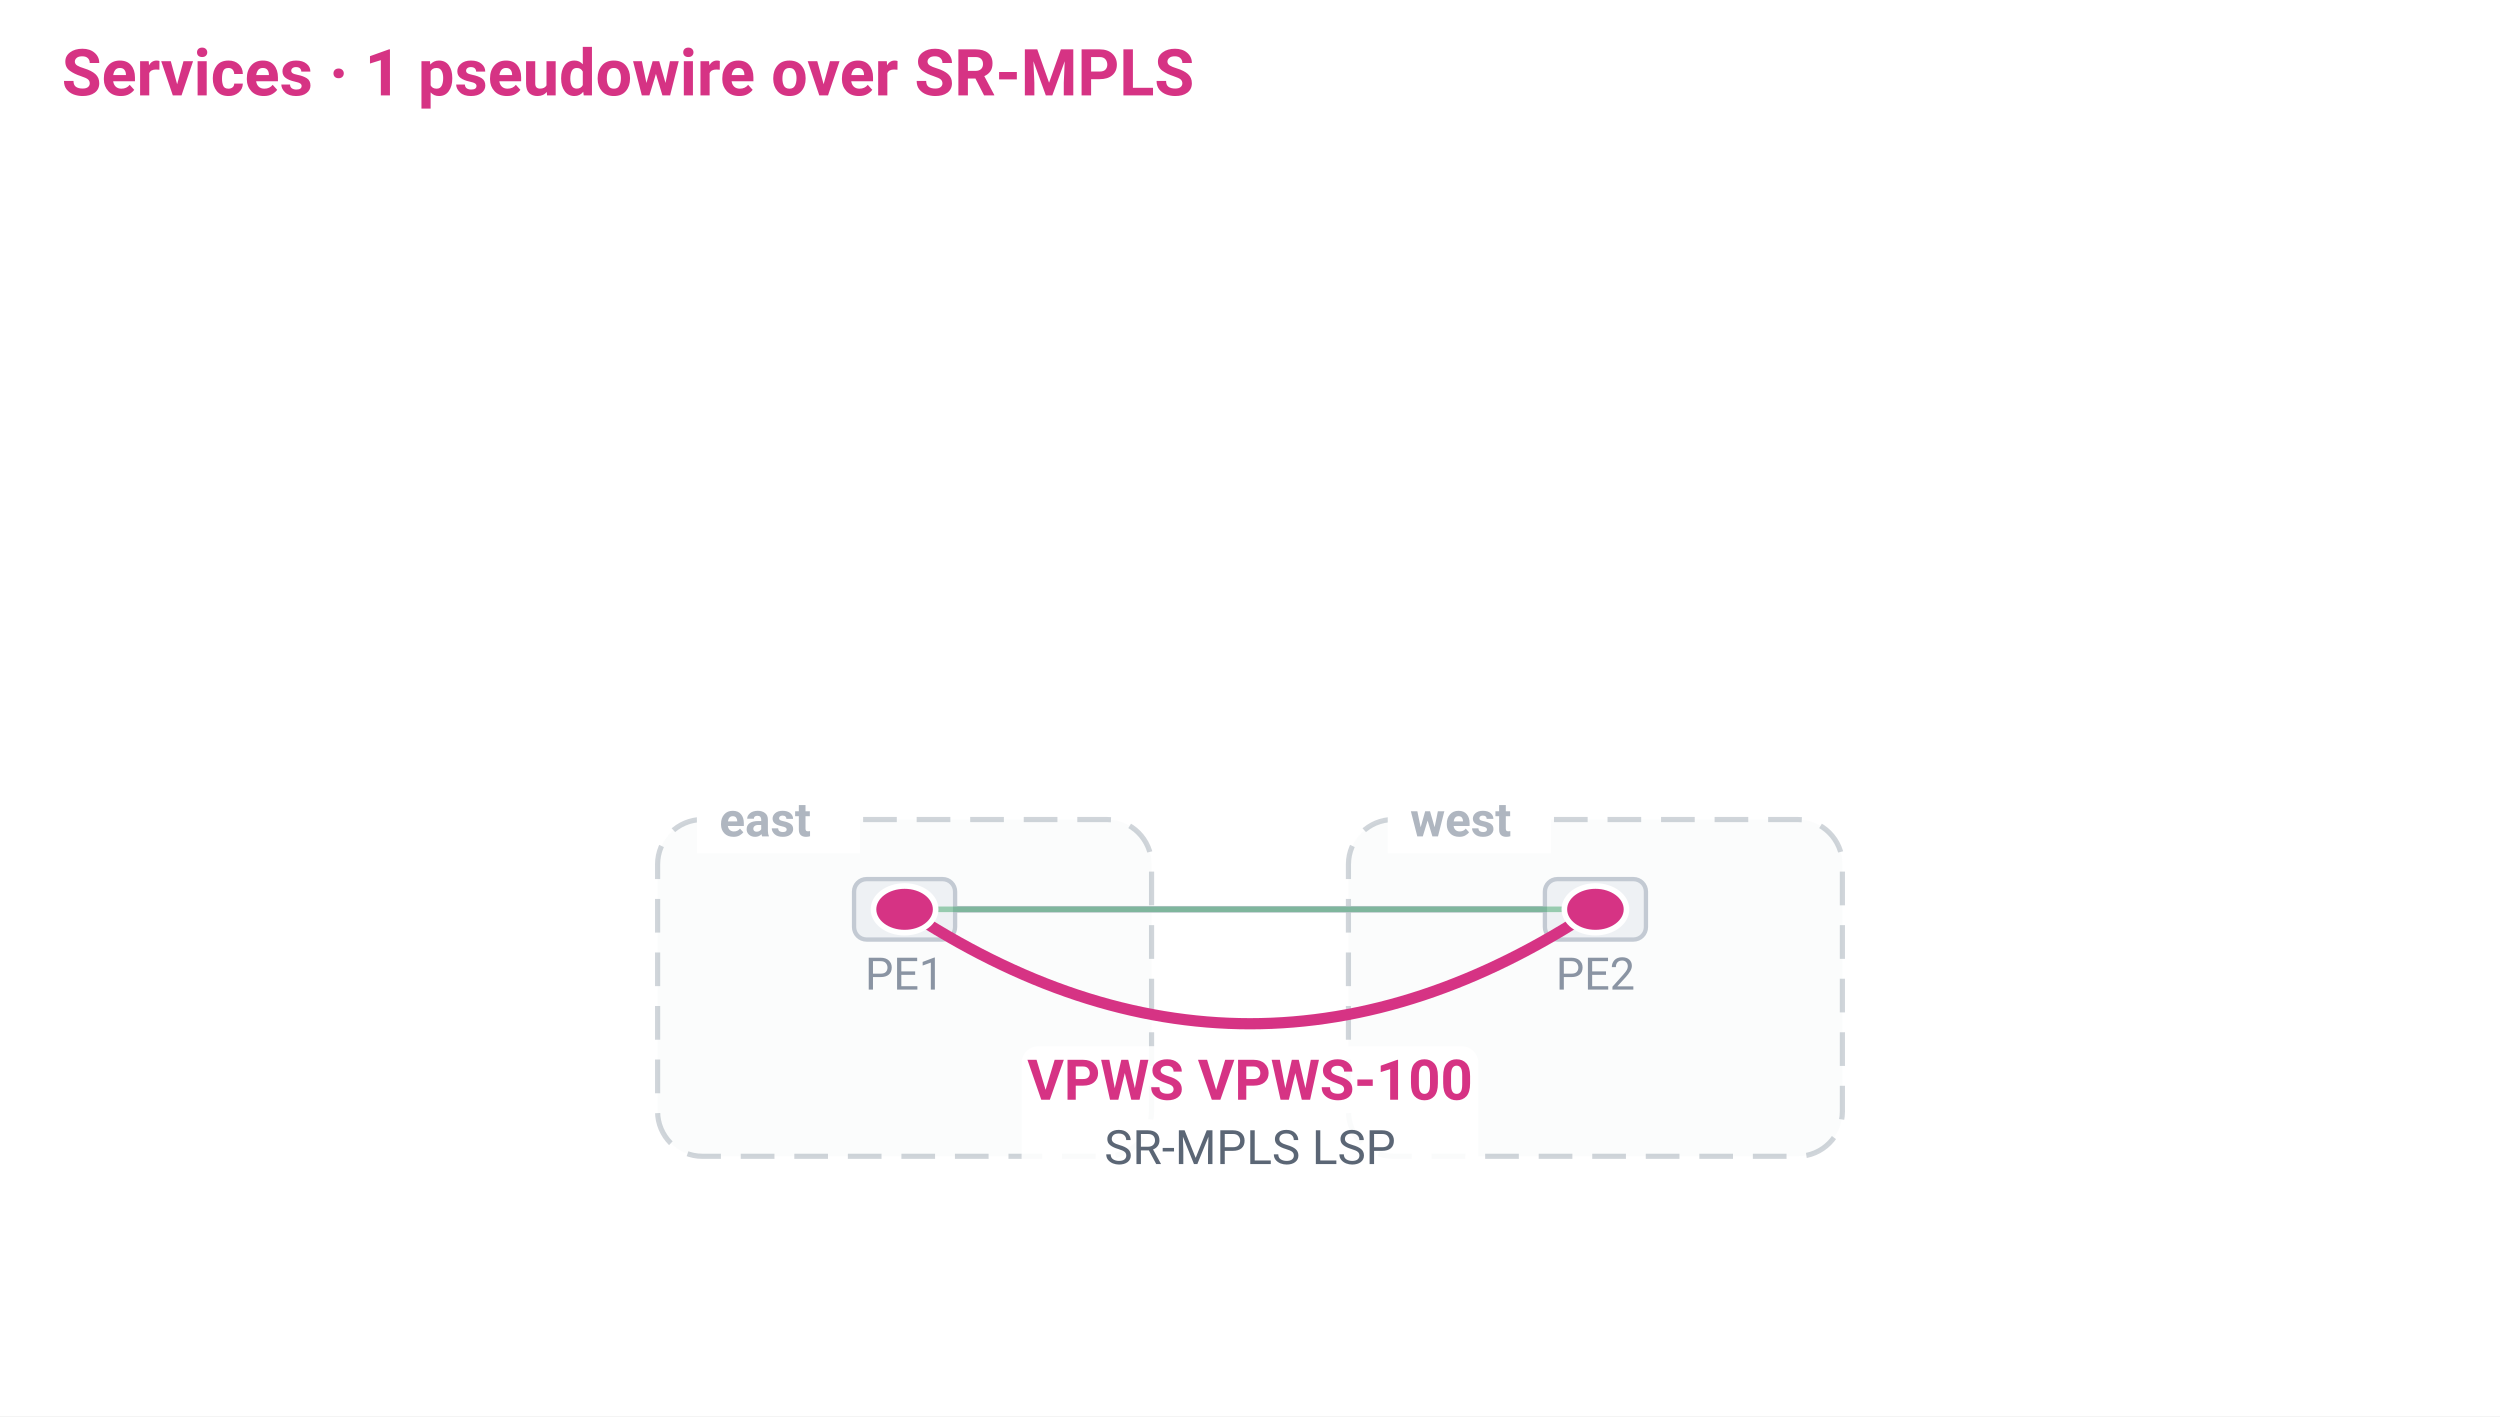
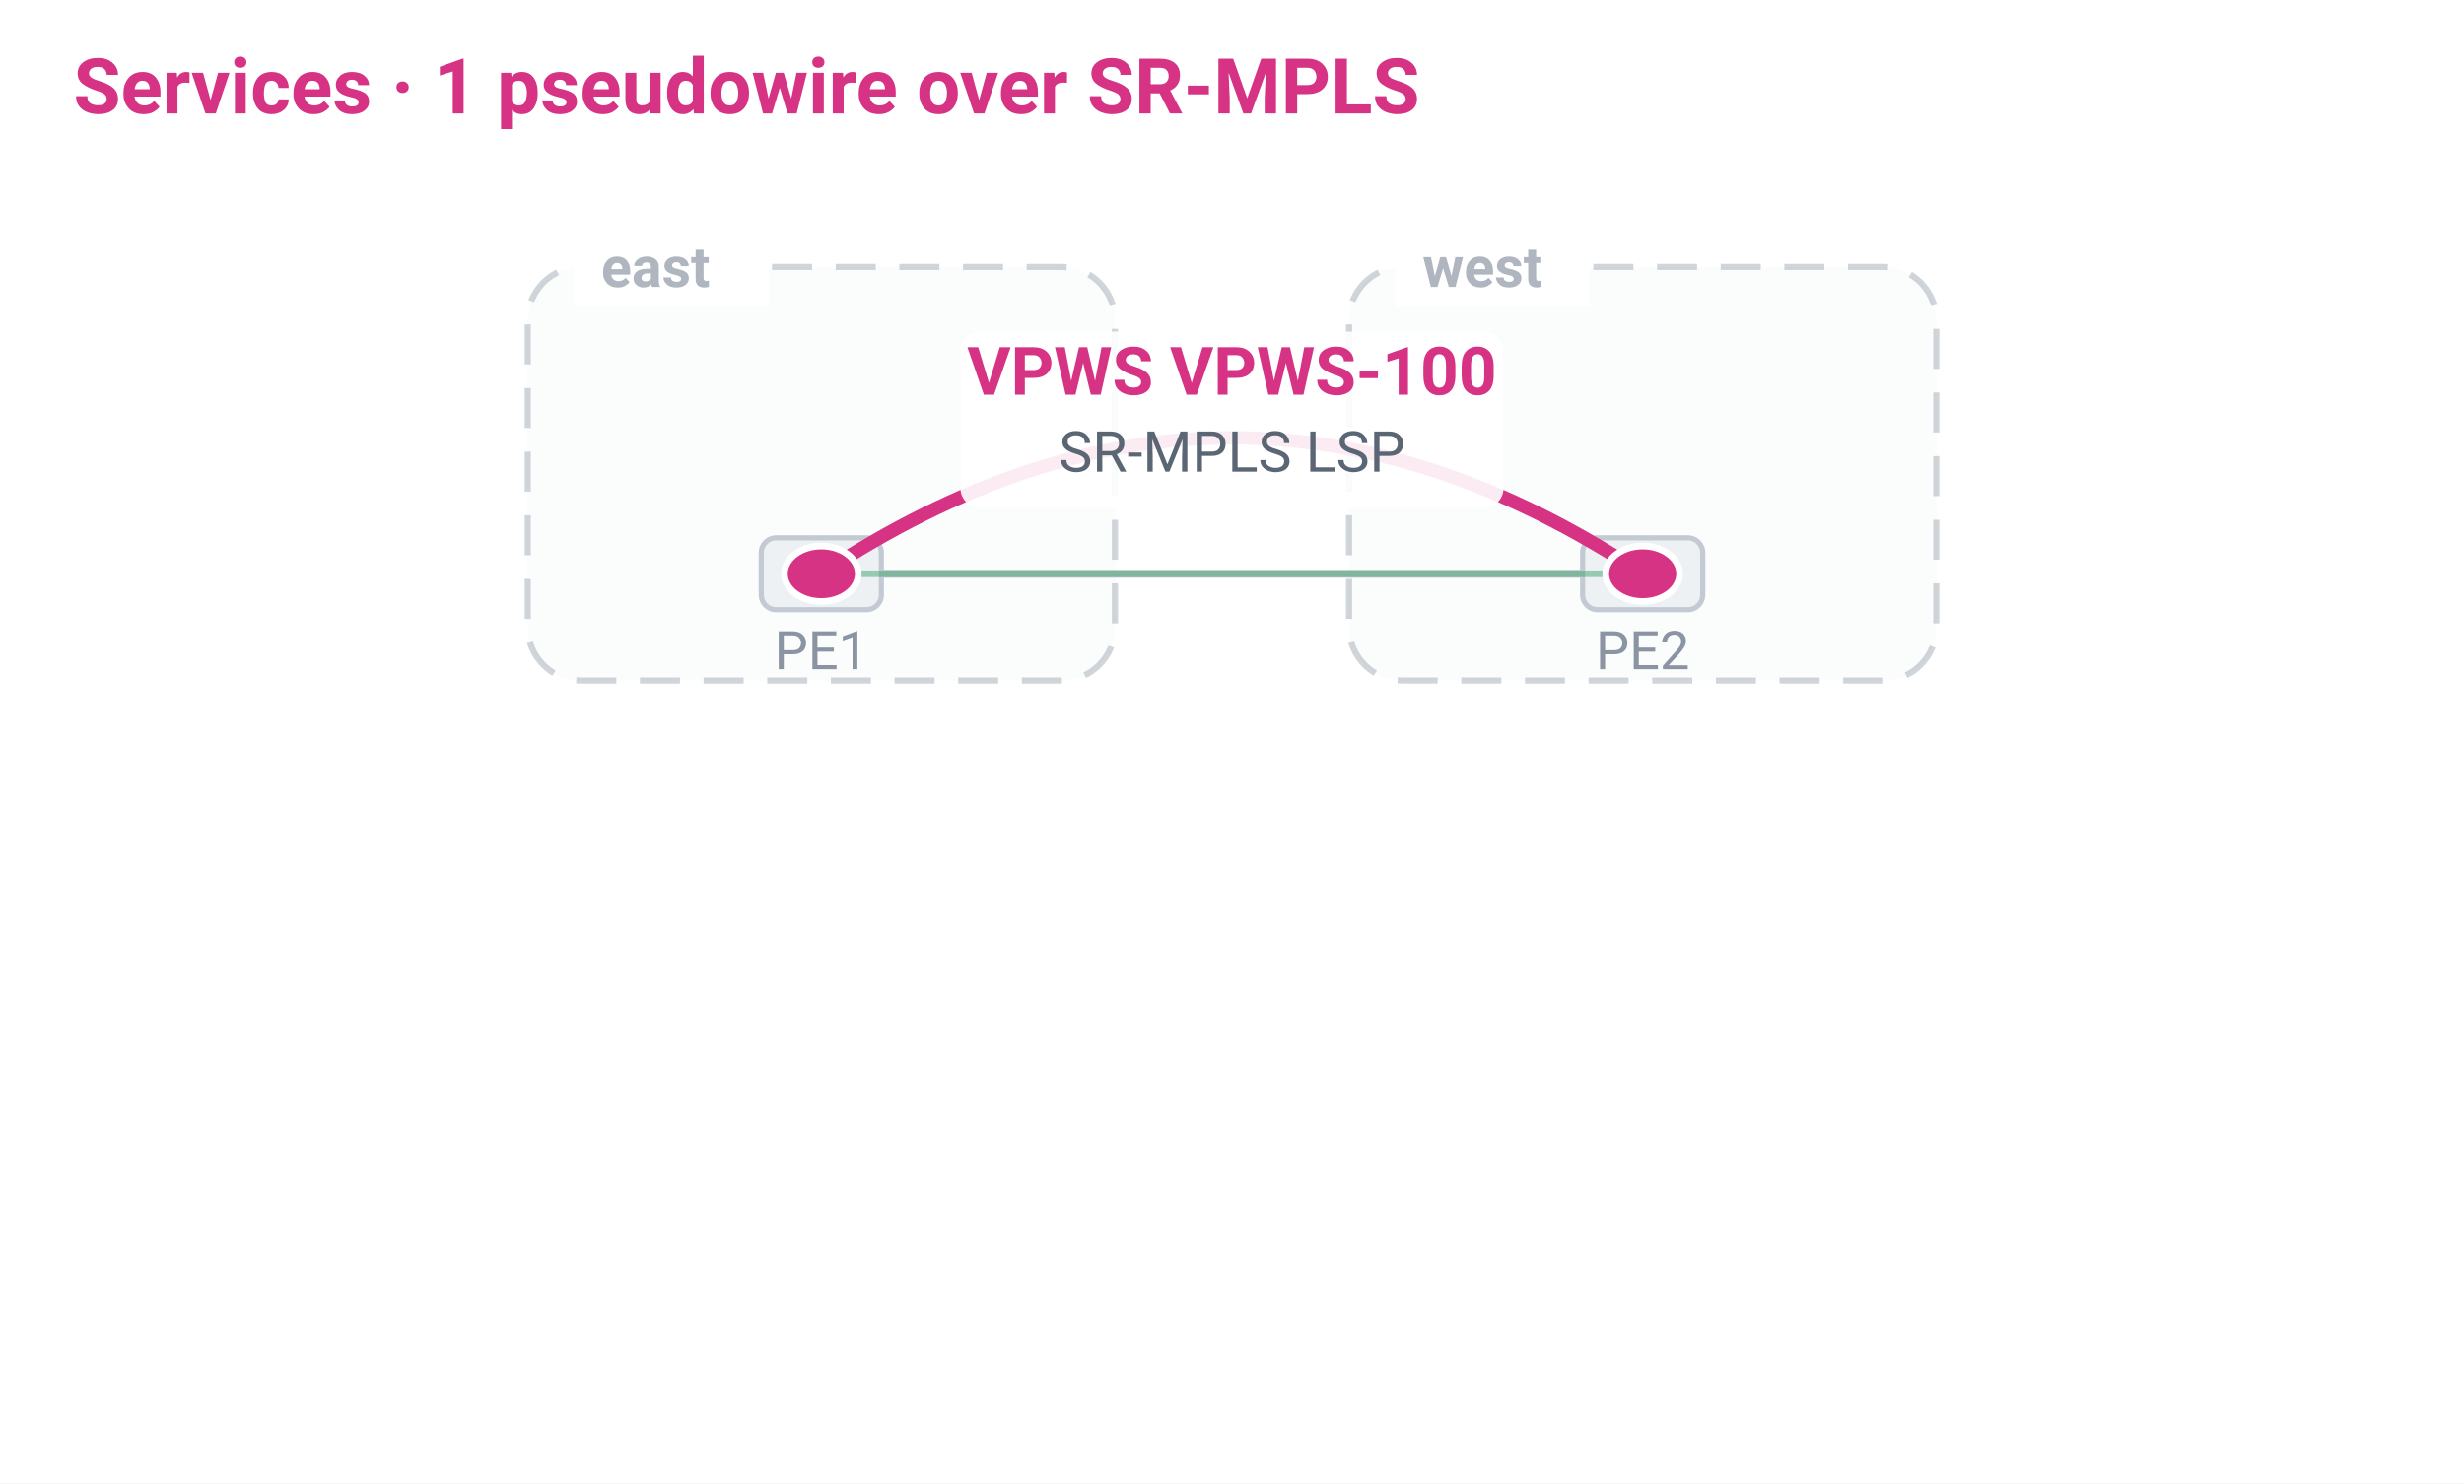
- <svg xmlns="http://www.w3.org/2000/svg" class="netfacts-frames" viewBox="0 0 579 328" width="579" height="328" font-family="'Segoe UI', Roboto, Helvetica, Arial, sans-serif" data-frames="physical role igp bgp pw" data-start="pw">
-   <style>.frame{visibility:hidden}.frame.start{visibility:visible}:root:has(.frame:target) .frame{visibility:hidden}:root:has(.frame:target) .frame:target{visibility:visible}@media (prefers-reduced-motion:no-preference){@keyframes nf-rotate{0%{visibility:visible}20%,100%{visibility:hidden}}.frame{animation:nf-rotate 20s step-end infinite}.r1{animation-delay:-16s}.r2{animation-delay:-12s}.r3{animation-delay:-8s}.r4{animation-delay:-4s}:root:has(.frame:target) .frame,:root:has(#still:target) .frame,:root[data-rotate="off"] .frame{animation:none}}</style>
-   <rect id="still" width="579" height="328" fill="#fff" />
-   <g class="frame r1" id="f-physical" data-title="Physical · 5 devices (SAOS 10), 6 links (5 optical) · 2 sites">
-     <g class="site">
-       <rect x="72.3" y="52" width="194.4" height="215.8" rx="10.4" fill="#7a8696" fill-opacity="0.06" stroke="#7a8696" stroke-opacity="0.8" stroke-width="1.2" stroke-dasharray="7.8 4.6" />
-       <rect x="81.4" y="44.2" width="37.8" height="15.6" fill="#fff" />
-       <text x="86.6" y="55.9" font-size="11" font-weight="700" fill="#7a8696">east</text>
-     </g>
-     <g class="site">
-       <rect x="312.3" y="52" width="194.4" height="215.8" rx="10.4" fill="#7a8696" fill-opacity="0.06" stroke="#7a8696" stroke-opacity="0.8" stroke-width="1.2" stroke-dasharray="7.8 4.6" />
-       <rect x="321.4" y="44.2" width="37.8" height="15.6" fill="#fff" />
-       <text x="326.6" y="55.9" font-size="11" font-weight="700" fill="#7a8696">west</text>
-     </g>
-     <g>
-       <line x1="209.5" y1="210.6" x2="369.5" y2="210.6" stroke="#69768a" stroke-width="2.08" />
-       <rect x="221.6" y="206" width="31.7" height="9.3" rx="7.2" fill="#fff" stroke="#9aa4b1" stroke-width="0.9" />
-       <text x="237.4" y="213" font-size="6.3" text-anchor="middle" fill="#1d2430">PE1-PE2</text>
-       <rect x="325.8" y="206" width="31.7" height="9.3" rx="7.2" fill="#fff" stroke="#9aa4b1" stroke-width="0.9" />
-       <text x="341.6" y="213" font-size="6.3" text-anchor="middle" fill="#1d2430">PE2-PE1</text>
-       <rect x="256.4" y="203.5" width="66.3" height="14.3" rx="7.2" fill="#fff" stroke="#3b5bdb" stroke-width="0.9" />
-       <text x="289.5" y="214.2" font-size="9.8" text-anchor="middle" fill="#1d2430">over ch 25</text>
+ <svg xmlns="http://www.w3.org/2000/svg" class="netfacts-frames" viewBox="0 0 480 289" width="480" height="289" font-family="'Segoe UI', Roboto, Helvetica, Arial, sans-serif" data-frames="optical physical role igp bgp pw" data-start="pw">
+   <style>.frame{visibility:hidden}.frame.start{visibility:visible}:root:has(.frame:target) .frame{visibility:hidden}:root:has(.frame:target) .frame:target{visibility:visible}@media (prefers-reduced-motion:no-preference){@keyframes nf-rotate{0%{visibility:visible}16.666%,100%{visibility:hidden}}.frame{animation:nf-rotate 24s step-end infinite}.r1{animation-delay:-20s}.r2{animation-delay:-16s}.r3{animation-delay:-12s}.r4{animation-delay:-8s}.r5{animation-delay:-4s}:root:has(.frame:target) .frame,:root:has(#still:target) .frame,:root[data-rotate="off"] .frame{animation:none}}</style>
+   <rect id="still" width="480" height="289" fill="#fff" />
+   <g class="frame r1" id="f-optical" data-title="Optical · 3 line-system members, 2 spans · 2 sites">
+     <g class="site">
+       <rect x="22.8" y="52" width="114.4" height="80.6" rx="10.4" fill="#7a8696" fill-opacity="0.06" stroke="#7a8696" stroke-opacity="0.8" stroke-width="1.2" stroke-dasharray="7.8 4.6" />
+       <rect x="31.9" y="44.2" width="37.8" height="15.6" fill="#fff" />
+       <text x="37.1" y="55.9" font-size="11" font-weight="700" fill="#7a8696">east</text>
+     </g>
+     <g class="site">
+       <rect x="342.8" y="52" width="114.4" height="80.6" rx="10.4" fill="#7a8696" fill-opacity="0.06" stroke="#7a8696" stroke-opacity="0.8" stroke-width="1.2" stroke-dasharray="7.8 4.6" />
+       <rect x="351.9" y="44.2" width="37.8" height="15.6" fill="#fff" />
+       <text x="357.1" y="55.9" font-size="11" font-weight="700" fill="#7a8696">west</text>
    </g>
    <g class="link-optical">
-       <line x1="205" y1="214.3" x2="125" y2="115.5" stroke="#3b5bdb" stroke-width="5.46" stroke-linecap="round" />
-       <line x1="205" y1="214.3" x2="125" y2="115.5" stroke="#fff" stroke-width="1.82" stroke-linecap="round" />
-       <rect x="185.1" y="190.8" width="10.9" height="11.4" rx="7.2" fill="#fff" stroke="#9aa4b1" stroke-width="0.9" />
-       <text x="190.6" y="199.4" font-size="7.8" text-anchor="middle" fill="#1d2430">1</text>
-       <rect x="142.1" y="152.4" width="37.1" height="14.3" rx="7.2" fill="#fff" stroke="#9aa4b1" stroke-width="0.9" />
-       <text x="160.6" y="163.1" font-size="9.8" text-anchor="middle" fill="#1d2430">add-1</text>
-       <rect x="158.5" y="172.5" width="37.1" height="14.3" rx="7.2" fill="#fff" stroke="#3b5bdb" stroke-width="0.9" />
-       <text x="177" y="183.3" font-size="9.8" text-anchor="middle" fill="#1d2430">ch 25</text>
+       <line x1="80" y1="111.8" x2="240" y2="111.8" stroke="#3b5bdb" stroke-width="5.46" stroke-linecap="round" />
+       <line x1="80" y1="111.8" x2="240" y2="111.8" stroke="#fff" stroke-width="1.82" stroke-linecap="round" />
+       <rect x="144.4" y="72.1" width="31.2" height="14.3" rx="7.2" fill="#fff" stroke="#9aa4b1" stroke-width="0.9" />
+       <text x="160" y="82.9" font-size="9.8" text-anchor="middle" fill="#1d2430">line</text>
+       <rect x="180.9" y="121" width="31.2" height="14.3" rx="7.2" fill="#fff" stroke="#9aa4b1" stroke-width="0.9" />
+       <text x="196.5" y="131.7" font-size="9.8" text-anchor="middle" fill="#1d2430">west</text>
+       <rect x="115.2" y="104.7" width="89.7" height="14.3" rx="7.2" fill="#fff" stroke="#3b5bdb" stroke-width="0.9" />
+       <text x="160" y="115.4" font-size="9.8" text-anchor="middle" fill="#1d2430">span 1 · 40 km</text>
    </g>
    <g class="link-optical">
-       <line x1="214" y1="206.9" x2="134" y2="108.1" stroke="#3b5bdb" stroke-width="5.46" stroke-linecap="round" />
-       <line x1="214" y1="206.9" x2="134" y2="108.1" stroke="#fff" stroke-width="1.82" stroke-linecap="round" />
-       <rect x="204.3" y="170.3" width="13.7" height="14.3" rx="7.2" fill="#fff" stroke="#9aa4b1" stroke-width="0.9" />
-       <text x="211.1" y="181" font-size="9.8" text-anchor="middle" fill="#1d2430">2</text>
-       <rect x="98.9" y="158" width="37.1" height="14.3" rx="7.2" fill="#fff" stroke="#9aa4b1" stroke-width="0.9" />
-       <text x="117.4" y="168.7" font-size="9.8" text-anchor="middle" fill="#1d2430">add-2</text>
-       <rect x="123" y="135.5" width="78" height="14.3" rx="7.2" fill="#fff" stroke="#3b5bdb" stroke-width="0.9" />
-       <text x="162" y="146.3" font-size="9.8" text-anchor="middle" fill="#1d2430">ch 26 · dark</text>
-     </g>
-     <g class="link-optical">
-       <line x1="129.5" y1="111.8" x2="289.5" y2="111.8" stroke="#3b5bdb" stroke-width="5.46" stroke-linecap="round" />
-       <line x1="129.5" y1="111.8" x2="289.5" y2="111.8" stroke="#fff" stroke-width="1.82" stroke-linecap="round" />
-       <rect x="193.9" y="72.1" width="31.2" height="14.3" rx="7.2" fill="#fff" stroke="#9aa4b1" stroke-width="0.9" />
-       <text x="209.5" y="82.9" font-size="9.8" text-anchor="middle" fill="#1d2430">line</text>
-       <rect x="230.4" y="121" width="31.2" height="14.3" rx="7.2" fill="#fff" stroke="#9aa4b1" stroke-width="0.9" />
-       <text x="246" y="131.7" font-size="9.8" text-anchor="middle" fill="#1d2430">west</text>
-       <rect x="164.7" y="104.7" width="89.7" height="14.3" rx="7.2" fill="#fff" stroke="#3b5bdb" stroke-width="0.9" />
-       <text x="209.5" y="115.4" font-size="9.8" text-anchor="middle" fill="#1d2430">span 1 · 40 km</text>
-     </g>
-     <g class="link-optical">
-       <line x1="289.5" y1="111.8" x2="449.5" y2="111.8" stroke="#3b5bdb" stroke-width="5.46" stroke-linecap="round" />
-       <line x1="289.5" y1="111.8" x2="449.5" y2="111.8" stroke="#fff" stroke-width="1.82" stroke-linecap="round" />
-       <rect x="317.5" y="121" width="31.2" height="14.3" rx="7.2" fill="#fff" stroke="#9aa4b1" stroke-width="0.9" />
-       <text x="333.1" y="131.7" font-size="9.8" text-anchor="middle" fill="#1d2430">east</text>
-       <rect x="381.3" y="121" width="31.2" height="14.3" rx="7.2" fill="#fff" stroke="#9aa4b1" stroke-width="0.9" />
-       <text x="396.9" y="131.7" font-size="9.8" text-anchor="middle" fill="#1d2430">line</text>
-       <rect x="324.7" y="104.7" width="89.7" height="14.3" rx="7.2" fill="#fff" stroke="#3b5bdb" stroke-width="0.9" />
-       <text x="369.5" y="115.4" font-size="9.8" text-anchor="middle" fill="#1d2430">span 2 · 38 km</text>
-     </g>
-     <g class="link-optical">
-       <line x1="449.5" y1="111.8" x2="369.5" y2="210.6" stroke="#3b5bdb" stroke-width="5.46" stroke-linecap="round" />
-       <line x1="449.5" y1="111.8" x2="369.5" y2="210.6" stroke="#fff" stroke-width="1.82" stroke-linecap="round" />
-       <rect x="415.4" y="123.9" width="37.1" height="14.3" rx="7.2" fill="#fff" stroke="#9aa4b1" stroke-width="0.9" />
-       <text x="433.9" y="134.6" font-size="9.8" text-anchor="middle" fill="#1d2430">add-1</text>
-       <rect x="378.3" y="184.3" width="13.7" height="14.3" rx="7.2" fill="#fff" stroke="#9aa4b1" stroke-width="0.9" />
-       <text x="385.1" y="195" font-size="9.8" text-anchor="middle" fill="#1d2430">1</text>
-       <rect x="391" y="154" width="37.1" height="14.3" rx="7.2" fill="#fff" stroke="#3b5bdb" stroke-width="0.9" />
-       <text x="409.5" y="164.8" font-size="9.8" text-anchor="middle" fill="#1d2430">ch 25</text>
+       <line x1="240" y1="111.8" x2="400" y2="111.8" stroke="#3b5bdb" stroke-width="5.46" stroke-linecap="round" />
+       <line x1="240" y1="111.8" x2="400" y2="111.8" stroke="#fff" stroke-width="1.82" stroke-linecap="round" />
+       <rect x="268" y="121" width="31.2" height="14.3" rx="7.2" fill="#fff" stroke="#9aa4b1" stroke-width="0.9" />
+       <text x="283.6" y="131.7" font-size="9.8" text-anchor="middle" fill="#1d2430">east</text>
+       <rect x="313.6" y="121" width="31.2" height="14.3" rx="7.2" fill="#fff" stroke="#9aa4b1" stroke-width="0.9" />
+       <text x="329.2" y="131.7" font-size="9.8" text-anchor="middle" fill="#1d2430">line</text>
+       <rect x="275.2" y="104.7" width="89.7" height="14.3" rx="7.2" fill="#fff" stroke="#3b5bdb" stroke-width="0.9" />
+       <text x="320" y="115.4" font-size="9.8" text-anchor="middle" fill="#1d2430">span 2 · 38 km</text>
+     </g>
+     <g>
+       <rect x="63.1" y="101.7" width="33.8" height="20.3" rx="3.4" fill="#3b5bdb" stroke="#fff" stroke-width="1.3" />
+       <text x="80" y="115.7" font-size="7.5" font-weight="700" text-anchor="middle" fill="#fff">ROADM</text>
+     </g>
+     <g>
+       <rect x="223.1" y="101.7" width="33.8" height="20.3" rx="3.4" fill="#3b5bdb" stroke="#fff" stroke-width="1.3" />
+       <text x="240" y="115.7" font-size="10.4" font-weight="700" text-anchor="middle" fill="#fff">AMP</text>
+     </g>
+     <g>
+       <rect x="383.1" y="101.7" width="33.8" height="20.3" rx="3.4" fill="#3b5bdb" stroke="#fff" stroke-width="1.3" />
+       <text x="400" y="115.7" font-size="7.5" font-weight="700" text-anchor="middle" fill="#fff">ROADM</text>
+     </g>
+     <rect x="24.8" y="64.4" width="110.3" height="34.4" rx="3.9" fill="#fff" fill-opacity="0.9" />
+     <text x="80" y="76.7" font-size="13" text-anchor="middle" font-weight="700" fill="#3b5bdb">ROADM-A</text>
+     <text x="80" y="91.6" font-size="11" text-anchor="middle" fill="#5b6675">roadm · roadm-2d</text>
+     <rect x="188" y="64.4" width="103.9" height="34.4" rx="3.9" fill="#fff" fill-opacity="0.9" />
+     <text x="240" y="76.7" font-size="13" text-anchor="middle" font-weight="700" fill="#3b5bdb">AMP-1</text>
+     <text x="240" y="91.6" font-size="11" text-anchor="middle" fill="#5b6675">amplifier · ila</text>
+     <rect x="344.8" y="64.4" width="110.3" height="34.4" rx="3.9" fill="#fff" fill-opacity="0.9" />
+     <text x="400" y="76.7" font-size="13" text-anchor="middle" font-weight="700" fill="#3b5bdb">ROADM-B</text>
+     <text x="400" y="91.6" font-size="11" text-anchor="middle" fill="#5b6675">roadm · roadm-2d</text>
+     <g class="callout">
+       <line x1="80" y1="122.2" x2="80" y2="132.6" stroke="#3b5bdb" stroke-width="1" />
+       <rect x="12" y="132.6" width="136" height="34.4" rx="3.9" fill="#fff" fill-opacity="0.9" stroke="#3b5bdb" stroke-width="1" />
+       <text x="80" y="145" font-size="11" text-anchor="middle" fill="#1d2430">PE1 1 · ch 25</text>
+       <text x="80" y="159.9" font-size="11" text-anchor="middle" fill="#1d2430">PE1 2 · ch 26 · dark</text>
+     </g>
+     <g class="callout">
+       <line x1="400" y1="122.2" x2="400" y2="132.6" stroke="#3b5bdb" stroke-width="1" />
+       <rect x="354.4" y="132.6" width="91.1" height="19.5" rx="3.9" fill="#fff" fill-opacity="0.9" stroke="#3b5bdb" stroke-width="1" />
+       <text x="400" y="145" font-size="11" text-anchor="middle" fill="#1d2430">PE2 1 · ch 25</text>
+     </g>
+     <g class="note">
+       <line x1="240" y1="111.8" x2="240" y2="145.6" stroke="#d9a400" stroke-width="1.04" stroke-dasharray="3.3 2.6" />
+       <rect x="156" y="145.6" width="168" height="34.4" rx="3.9" fill="#fff6d5" fill-opacity="0.9" stroke="#d9a400" stroke-width="1" />
+       <text x="240" y="158" font-size="11" text-anchor="middle" fill="#1d2430">in-line amplifier hut, no</text>
+       <text x="240" y="172.9" font-size="11" text-anchor="middle" fill="#1d2430">site of its own</text>
+     </g>
+     <rect width="480" height="32.5" fill="#fff" fill-opacity="0.92" />
+     <text x="14.3" y="22.1" font-size="15" font-weight="700" fill="#3b5bdb">Optical · 3 line-system members, 2 spans · 2 sites</text>
+   </g>
+   <g class="frame r2" id="f-physical" data-title="Physical · 2 devices (SAOS 10), 1 link · 2 sites">
+     <g class="site">
+       <rect x="102.8" y="52" width="114.4" height="80.6" rx="10.4" fill="#7a8696" fill-opacity="0.06" stroke="#7a8696" stroke-opacity="0.8" stroke-width="1.2" stroke-dasharray="7.8 4.6" />
+       <rect x="111.9" y="44.2" width="37.8" height="15.6" fill="#fff" />
+       <text x="117.1" y="55.9" font-size="11" font-weight="700" fill="#7a8696">east</text>
+     </g>
+     <g class="site">
+       <rect x="262.8" y="52" width="114.4" height="80.6" rx="10.4" fill="#7a8696" fill-opacity="0.06" stroke="#7a8696" stroke-opacity="0.8" stroke-width="1.2" stroke-dasharray="7.8 4.6" />
+       <rect x="271.9" y="44.2" width="37.8" height="15.6" fill="#fff" />
+       <text x="277.1" y="55.9" font-size="11" font-weight="700" fill="#7a8696">west</text>
+     </g>
+     <g>
+       <line x1="160" y1="111.8" x2="320" y2="111.8" stroke="#69768a" stroke-width="2.08" />
+       <rect x="172.1" y="107.2" width="31.7" height="9.3" rx="7.2" fill="#fff" stroke="#9aa4b1" stroke-width="0.9" />
+       <text x="187.9" y="114.2" font-size="6.3" text-anchor="middle" fill="#1d2430">PE1-PE2</text>
+       <rect x="276.3" y="107.2" width="31.7" height="9.3" rx="7.2" fill="#fff" stroke="#9aa4b1" stroke-width="0.9" />
+       <text x="292.1" y="114.2" font-size="6.3" text-anchor="middle" fill="#1d2430">PE2-PE1</text>
+       <rect x="206.9" y="104.7" width="66.3" height="14.3" rx="7.2" fill="#fff" stroke="#3b5bdb" stroke-width="0.9" />
+       <text x="240" y="115.4" font-size="9.8" text-anchor="middle" fill="#1d2430">over ch 25</text>
    </g>
    <g>
      <g class="router">
-         <circle cx="209.5" cy="210.6" r="8.8" fill="#dc0000" />
-         <path d="M216.6,210.6 L213,210.6" stroke="#fff" stroke-width="1.1" stroke-linecap="round" />
-         <path d="M211.4,210.6 L213.6,212.1 L213.6,209.1 Z" fill="#fff" />
-         <path d="M202.4,210.6 L206,210.6" stroke="#fff" stroke-width="1.1" stroke-linecap="round" />
-         <path d="M207.6,210.6 L205.4,209.1 L205.4,212.1 Z" fill="#fff" />
-         <path d="M209.5,217.7 L209.5,214.1" stroke="#fff" stroke-width="1.1" stroke-linecap="round" />
-         <path d="M209.5,212.5 L208,214.7 L211,214.7 Z" fill="#fff" />
-         <path d="M209.5,203.5 L209.5,207.1" stroke="#fff" stroke-width="1.1" stroke-linecap="round" />
-         <path d="M209.5,208.7 L211,206.5 L208,206.5 Z" fill="#fff" />
+         <circle cx="160" cy="111.8" r="8.8" fill="#dc0000" />
+         <path d="M167.1,111.8 L163.5,111.8" stroke="#fff" stroke-width="1.1" stroke-linecap="round" />
+         <path d="M161.9,111.8 L164.1,113.3 L164.1,110.3 Z" fill="#fff" />
+         <path d="M152.9,111.8 L156.5,111.8" stroke="#fff" stroke-width="1.1" stroke-linecap="round" />
+         <path d="M158.1,111.8 L155.9,110.3 L155.9,113.3 Z" fill="#fff" />
+         <path d="M160,118.9 L160,115.3" stroke="#fff" stroke-width="1.1" stroke-linecap="round" />
+         <path d="M160,113.7 L158.5,115.9 L161.5,115.9 Z" fill="#fff" />
+         <path d="M160,104.7 L160,108.3" stroke="#fff" stroke-width="1.1" stroke-linecap="round" />
+         <path d="M160,109.9 L161.5,107.7 L158.5,107.7 Z" fill="#fff" />
      </g>
    </g>
    <g>
      <g class="router">
-         <circle cx="369.5" cy="210.6" r="8.8" fill="#dc0000" />
-         <path d="M376.6,210.6 L373,210.6" stroke="#fff" stroke-width="1.1" stroke-linecap="round" />
-         <path d="M371.4,210.6 L373.6,212.1 L373.6,209.1 Z" fill="#fff" />
-         <path d="M362.4,210.6 L366,210.6" stroke="#fff" stroke-width="1.1" stroke-linecap="round" />
-         <path d="M367.6,210.6 L365.4,209.1 L365.4,212.1 Z" fill="#fff" />
-         <path d="M369.5,217.7 L369.5,214.1" stroke="#fff" stroke-width="1.1" stroke-linecap="round" />
-         <path d="M369.5,212.5 L368,214.7 L371,214.7 Z" fill="#fff" />
-         <path d="M369.5,203.5 L369.5,207.1" stroke="#fff" stroke-width="1.1" stroke-linecap="round" />
-         <path d="M369.5,208.7 L371,206.5 L368,206.5 Z" fill="#fff" />
+         <circle cx="320" cy="111.8" r="8.8" fill="#dc0000" />
+         <path d="M327.1,111.8 L323.5,111.8" stroke="#fff" stroke-width="1.1" stroke-linecap="round" />
+         <path d="M321.9,111.8 L324.1,113.3 L324.1,110.3 Z" fill="#fff" />
+         <path d="M312.9,111.8 L316.5,111.8" stroke="#fff" stroke-width="1.1" stroke-linecap="round" />
+         <path d="M318.1,111.8 L315.9,110.3 L315.9,113.3 Z" fill="#fff" />
+         <path d="M320,118.9 L320,115.3" stroke="#fff" stroke-width="1.1" stroke-linecap="round" />
+         <path d="M320,113.7 L318.5,115.9 L321.5,115.9 Z" fill="#fff" />
+         <path d="M320,104.7 L320,108.3" stroke="#fff" stroke-width="1.1" stroke-linecap="round" />
+         <path d="M320,109.9 L321.5,107.7 L318.5,107.7 Z" fill="#fff" />
      </g>
    </g>
-     <g>
-       <rect x="112.6" y="101.7" width="33.8" height="20.3" rx="3.4" fill="#3b5bdb" stroke="#fff" stroke-width="1.3" />
-       <text x="129.5" y="115.7" font-size="7.5" font-weight="700" text-anchor="middle" fill="#fff">ROADM</text>
-     </g>
-     <g>
-       <rect x="272.6" y="101.7" width="33.8" height="20.3" rx="3.4" fill="#3b5bdb" stroke="#fff" stroke-width="1.3" />
-       <text x="289.5" y="115.7" font-size="10.4" font-weight="700" text-anchor="middle" fill="#fff">AMP</text>
-     </g>
-     <g>
-       <rect x="432.6" y="101.7" width="33.8" height="20.3" rx="3.4" fill="#3b5bdb" stroke="#fff" stroke-width="1.3" />
-       <text x="449.5" y="115.7" font-size="7.5" font-weight="700" text-anchor="middle" fill="#fff">ROADM</text>
-     </g>
-     <rect x="192.8" y="223.6" width="33.4" height="34.4" rx="3.9" fill="#fff" fill-opacity="0.9" />
-     <text x="209.5" y="236" font-size="13" text-anchor="middle" font-weight="700" fill="#1a1a1a">PE1</text>
-     <text x="209.5" y="250.9" font-size="11" text-anchor="middle" fill="#5b6675">5164</text>
-     <rect x="352.8" y="223.6" width="33.4" height="34.4" rx="3.9" fill="#fff" fill-opacity="0.9" />
-     <text x="369.5" y="236" font-size="13" text-anchor="middle" font-weight="700" fill="#1a1a1a">PE2</text>
-     <text x="369.5" y="250.9" font-size="11" text-anchor="middle" fill="#5b6675">5162</text>
-     <rect x="74.3" y="64.4" width="110.3" height="34.4" rx="3.9" fill="#fff" fill-opacity="0.9" />
-     <text x="129.5" y="76.7" font-size="13" text-anchor="middle" font-weight="700" fill="#3b5bdb">ROADM-A</text>
-     <text x="129.5" y="91.6" font-size="11" text-anchor="middle" fill="#5b6675">roadm · roadm-2d</text>
-     <rect x="237.5" y="64.4" width="103.9" height="34.4" rx="3.9" fill="#fff" fill-opacity="0.9" />
-     <text x="289.5" y="76.7" font-size="13" text-anchor="middle" font-weight="700" fill="#3b5bdb">AMP-1</text>
-     <text x="289.5" y="91.6" font-size="11" text-anchor="middle" fill="#5b6675">amplifier · ila</text>
-     <rect x="394.3" y="64.4" width="110.3" height="34.4" rx="3.9" fill="#fff" fill-opacity="0.9" />
-     <text x="449.5" y="76.7" font-size="13" text-anchor="middle" font-weight="700" fill="#3b5bdb">ROADM-B</text>
-     <text x="449.5" y="91.6" font-size="11" text-anchor="middle" fill="#5b6675">roadm · roadm-2d</text>
+     <rect x="143.3" y="64.4" width="33.4" height="34.4" rx="3.9" fill="#fff" fill-opacity="0.9" />
+     <text x="160" y="76.7" font-size="13" text-anchor="middle" font-weight="700" fill="#1a1a1a">PE1</text>
+     <text x="160" y="91.6" font-size="11" text-anchor="middle" fill="#5b6675">5164</text>
+     <rect x="303.3" y="64.4" width="33.4" height="34.4" rx="3.9" fill="#fff" fill-opacity="0.9" />
+     <text x="320" y="76.7" font-size="13" text-anchor="middle" font-weight="700" fill="#1a1a1a">PE2</text>
+     <text x="320" y="91.6" font-size="11" text-anchor="middle" fill="#5b6675">5162</text>
    <g class="note">
-       <line x1="289.5" y1="111.8" x2="318.1" y2="127.4" stroke="#d9a400" stroke-width="1.04" stroke-dasharray="3.3 2.6" />
-       <rect x="318.1" y="127.4" width="168" height="34.4" rx="3.9" fill="#fff6d5" fill-opacity="0.9" stroke="#d9a400" stroke-width="1" />
-       <text x="402.1" y="139.8" font-size="11" text-anchor="middle" fill="#1d2430">in-line amplifier hut, no</text>
-       <text x="402.1" y="154.7" font-size="11" text-anchor="middle" fill="#1d2430">site of its own</text>
-     </g>
-     <g class="note">
-       <rect x="13" y="304.6" width="388.5" height="18.2" rx="3.9" fill="#fff6d5" stroke="#d9a400" stroke-width="1" />
-       <text x="18.2" y="317" font-size="11" fill="#1d2430">PE1-PE2 core link rides ch 25; ch 26 is lit on ROADM-A only</text>
-     </g>
-     <rect width="579" height="32.5" fill="#fff" fill-opacity="0.92" />
-     <text x="14.3" y="22.1" font-size="15" font-weight="700" fill="#1d2430">Physical · 5 devices (SAOS 10), 6 links (5 optical) · 2 sites</text>
-   </g>
-   <g class="frame r2" id="f-role" data-title="Roles · 2 PE · RR PE1">
-     <g class="site">
-       <rect x="152.3" y="189.8" width="114.4" height="78" rx="10.4" fill="#7a8696" fill-opacity="0.03" stroke="#7a8696" stroke-opacity="0.35" stroke-width="1.2" stroke-dasharray="7.8 4.6" />
-       <rect x="161.4" y="182" width="37.8" height="15.6" fill="#fff" />
-       <text x="166.6" y="193.7" font-size="11" font-weight="700" fill="#7a8696" fill-opacity="0.6">east</text>
-     </g>
-     <g class="site">
-       <rect x="312.3" y="189.8" width="114.4" height="78" rx="10.4" fill="#7a8696" fill-opacity="0.03" stroke="#7a8696" stroke-opacity="0.35" stroke-width="1.2" stroke-dasharray="7.8 4.6" />
-       <rect x="321.4" y="182" width="37.8" height="15.6" fill="#fff" />
-       <text x="326.6" y="193.7" font-size="11" font-weight="700" fill="#7a8696" fill-opacity="0.6">west</text>
-     </g>
-     <line x1="209.5" y1="210.6" x2="369.5" y2="210.6" stroke="#c3cad3" stroke-width="1.56" />
-     <rect x="197.8" y="203.6" width="23.4" height="14" rx="2.9" fill="#eef1f4" stroke="#c3cad3" />
-     <rect x="357.8" y="203.6" width="23.4" height="14" rx="2.9" fill="#eef1f4" stroke="#c3cad3" />
-     <g>
-       <rect x="188.7" y="198.1" width="41.6" height="25" rx="4.2" fill="#c8202f" stroke="#fff" stroke-width="1.3" />
-       <text x="209.5" y="215.2" font-size="10.4" font-weight="700" text-anchor="middle" fill="#fff">PE·RR</text>
-     </g>
-     <g>
-       <rect x="352.6" y="200.5" width="33.8" height="20.3" rx="3.4" fill="#c8202f" stroke="#fff" stroke-width="1.3" />
-       <text x="369.5" y="215.2" font-size="10.4" font-weight="700" text-anchor="middle" fill="#fff">PE</text>
-     </g>
-     <rect x="106.3" y="226.2" width="206.5" height="34.4" rx="3.9" fill="#fff" fill-opacity="0.9" />
-     <text x="209.5" y="238.6" font-size="13" text-anchor="middle" font-weight="700" fill="#c8202f">PE1</text>
-     <text x="209.5" y="253.5" font-size="11" text-anchor="middle" fill="#5b6675">provider edge · route reflector</text>
-     <rect x="323.9" y="223.6" width="91.1" height="34.4" rx="3.9" fill="#fff" fill-opacity="0.9" />
-     <text x="369.5" y="236" font-size="13" text-anchor="middle" font-weight="700" fill="#c8202f">PE2</text>
-     <text x="369.5" y="250.9" font-size="11" text-anchor="middle" fill="#5b6675">provider edge</text>
-     <rect width="579" height="32.5" fill="#fff" fill-opacity="0.92" />
+       <rect x="13" y="265.6" width="388.5" height="18.2" rx="3.9" fill="#fff6d5" stroke="#d9a400" stroke-width="1" />
+       <text x="18.2" y="278" font-size="11" fill="#1d2430">PE1-PE2 core link rides ch 25; ch 26 is lit on ROADM-A only</text>
+     </g>
+     <rect width="480" height="32.5" fill="#fff" fill-opacity="0.92" />
+     <text x="14.3" y="22.1" font-size="15" font-weight="700" fill="#1d2430">Physical · 2 devices (SAOS 10), 1 link · 2 sites</text>
+   </g>
+   <g class="frame r3" id="f-role" data-title="Roles · 2 PE · RR PE1">
+     <g class="site">
+       <rect x="102.8" y="52" width="114.4" height="80.6" rx="10.4" fill="#7a8696" fill-opacity="0.03" stroke="#7a8696" stroke-opacity="0.35" stroke-width="1.2" stroke-dasharray="7.8 4.6" />
+       <rect x="111.9" y="44.2" width="37.8" height="15.6" fill="#fff" />
+       <text x="117.1" y="55.9" font-size="11" font-weight="700" fill="#7a8696" fill-opacity="0.6">east</text>
+     </g>
+     <g class="site">
+       <rect x="262.8" y="52" width="114.4" height="80.6" rx="10.4" fill="#7a8696" fill-opacity="0.03" stroke="#7a8696" stroke-opacity="0.35" stroke-width="1.2" stroke-dasharray="7.8 4.6" />
+       <rect x="271.9" y="44.2" width="37.8" height="15.6" fill="#fff" />
+       <text x="277.1" y="55.9" font-size="11" font-weight="700" fill="#7a8696" fill-opacity="0.6">west</text>
+     </g>
+     <line x1="160" y1="111.8" x2="320" y2="111.8" stroke="#c3cad3" stroke-width="1.56" />
+     <rect x="148.3" y="104.8" width="23.4" height="14" rx="2.9" fill="#eef1f4" stroke="#c3cad3" />
+     <rect x="308.3" y="104.8" width="23.4" height="14" rx="2.9" fill="#eef1f4" stroke="#c3cad3" />
+     <g>
+       <rect x="139.2" y="99.3" width="41.6" height="25" rx="4.2" fill="#c8202f" stroke="#fff" stroke-width="1.3" />
+       <text x="160" y="116.4" font-size="10.4" font-weight="700" text-anchor="middle" fill="#fff">PE·RR</text>
+     </g>
+     <g>
+       <rect x="303.1" y="101.7" width="33.8" height="20.3" rx="3.4" fill="#c8202f" stroke="#fff" stroke-width="1.3" />
+       <text x="320" y="116.4" font-size="10.4" font-weight="700" text-anchor="middle" fill="#fff">PE</text>
+     </g>
+     <rect x="56.8" y="61.8" width="206.5" height="34.4" rx="3.9" fill="#fff" fill-opacity="0.9" />
+     <text x="160" y="74.1" font-size="13" text-anchor="middle" font-weight="700" fill="#c8202f">PE1</text>
+     <text x="160" y="89.1" font-size="11" text-anchor="middle" fill="#5b6675">provider edge · route reflector</text>
+     <rect x="274.4" y="64.4" width="91.1" height="34.4" rx="3.9" fill="#fff" fill-opacity="0.9" />
+     <text x="320" y="76.7" font-size="13" text-anchor="middle" font-weight="700" fill="#c8202f">PE2</text>
+     <text x="320" y="91.6" font-size="11" text-anchor="middle" fill="#5b6675">provider edge</text>
+     <rect width="480" height="32.5" fill="#fff" fill-opacity="0.92" />
    <text x="14.3" y="22.1" font-size="15" font-weight="700" fill="#1d2430">Roles · 2 PE · RR PE1</text>
  </g>
-   <g class="frame r3" id="f-igp" data-title="IGP · IS-IS L2, SR · area 49.0001">
-     <g class="site">
-       <rect x="152.3" y="189.8" width="114.4" height="78" rx="10.4" fill="#7a8696" fill-opacity="0.03" stroke="#7a8696" stroke-opacity="0.35" stroke-width="1.2" stroke-dasharray="7.8 4.6" />
-       <rect x="161.4" y="182" width="37.8" height="15.6" fill="#fff" />
-       <text x="166.6" y="193.7" font-size="11" font-weight="700" fill="#7a8696" fill-opacity="0.6">east</text>
-     </g>
-     <g class="site">
-       <rect x="312.3" y="189.8" width="114.4" height="78" rx="10.4" fill="#7a8696" fill-opacity="0.03" stroke="#7a8696" stroke-opacity="0.35" stroke-width="1.2" stroke-dasharray="7.8 4.6" />
-       <rect x="321.4" y="182" width="37.8" height="15.6" fill="#fff" />
-       <text x="326.6" y="193.7" font-size="11" font-weight="700" fill="#7a8696" fill-opacity="0.6">west</text>
-     </g>
-     <line x1="209.5" y1="210.6" x2="369.5" y2="210.6" stroke="#c3cad3" stroke-width="1.56" />
-     <rect x="197.8" y="203.6" width="23.4" height="14" rx="2.9" fill="#eef1f4" stroke="#c3cad3" />
-     <rect x="357.8" y="203.6" width="23.4" height="14" rx="2.9" fill="#eef1f4" stroke="#c3cad3" />
-     <g>
-       <line x1="209.5" y1="210.6" x2="369.5" y2="210.6" stroke="#2e9e5b" stroke-width="2.86" />
-       <rect x="276.8" y="203.5" width="25.4" height="14.3" rx="7.2" fill="#fff" stroke="#2e9e5b" stroke-width="0.9" />
-       <text x="289.5" y="214.2" font-size="9.8" text-anchor="middle" fill="#1d2430">100</text>
-     </g>
-     <ellipse cx="209.5" cy="210.6" rx="7.2" ry="5.4" fill="#2e9e5b" stroke="#fff" stroke-width="1.3" />
-     <g>
-       <rect x="176.8" y="221" width="65.5" height="49.4" rx="3.9" fill="#fff" fill-opacity="0.9" />
-       <text x="209.5" y="233.4" font-size="13" text-anchor="middle" font-weight="700" fill="#2e9e5b">PE1</text>
-       <text x="209.5" y="248.3" font-size="11" text-anchor="middle" fill="#5b6675">192.0.2.1</text>
-       <text x="209.5" y="263.3" font-size="11" text-anchor="middle" fill="#5b6675">SID 16001</text>
-     </g>
-     <ellipse cx="369.5" cy="210.6" rx="7.2" ry="5.4" fill="#2e9e5b" stroke="#fff" stroke-width="1.3" />
-     <g>
-       <rect x="336.8" y="221" width="65.5" height="49.4" rx="3.9" fill="#fff" fill-opacity="0.9" />
-       <text x="369.5" y="233.4" font-size="13" text-anchor="middle" font-weight="700" fill="#2e9e5b">PE2</text>
-       <text x="369.5" y="248.3" font-size="11" text-anchor="middle" fill="#5b6675">192.0.2.2</text>
-       <text x="369.5" y="263.3" font-size="11" text-anchor="middle" fill="#5b6675">SID 16002</text>
-     </g>
-     <rect width="579" height="32.5" fill="#fff" fill-opacity="0.92" />
+   <g class="frame r4" id="f-igp" data-title="IGP · IS-IS L2, SR · area 49.0001">
+     <g class="site">
+       <rect x="102.8" y="52" width="114.4" height="80.6" rx="10.4" fill="#7a8696" fill-opacity="0.03" stroke="#7a8696" stroke-opacity="0.35" stroke-width="1.2" stroke-dasharray="7.8 4.6" />
+       <rect x="111.9" y="44.2" width="37.8" height="15.6" fill="#fff" />
+       <text x="117.1" y="55.9" font-size="11" font-weight="700" fill="#7a8696" fill-opacity="0.6">east</text>
+     </g>
+     <g class="site">
+       <rect x="262.8" y="52" width="114.4" height="80.6" rx="10.4" fill="#7a8696" fill-opacity="0.03" stroke="#7a8696" stroke-opacity="0.35" stroke-width="1.2" stroke-dasharray="7.8 4.6" />
+       <rect x="271.9" y="44.2" width="37.8" height="15.6" fill="#fff" />
+       <text x="277.1" y="55.9" font-size="11" font-weight="700" fill="#7a8696" fill-opacity="0.6">west</text>
+     </g>
+     <line x1="160" y1="111.8" x2="320" y2="111.8" stroke="#c3cad3" stroke-width="1.56" />
+     <rect x="148.3" y="104.8" width="23.4" height="14" rx="2.9" fill="#eef1f4" stroke="#c3cad3" />
+     <rect x="308.3" y="104.8" width="23.4" height="14" rx="2.9" fill="#eef1f4" stroke="#c3cad3" />
+     <g>
+       <line x1="160" y1="111.8" x2="320" y2="111.8" stroke="#2e9e5b" stroke-width="2.86" />
+       <rect x="227.3" y="104.7" width="25.4" height="14.3" rx="7.2" fill="#fff" stroke="#2e9e5b" stroke-width="0.9" />
+       <text x="240" y="115.4" font-size="9.8" text-anchor="middle" fill="#1d2430">100</text>
+     </g>
+     <ellipse cx="160" cy="111.8" rx="7.2" ry="5.4" fill="#2e9e5b" stroke="#fff" stroke-width="1.3" />
+     <g>
+       <rect x="127.3" y="79.2" width="65.5" height="49.4" rx="3.9" fill="#fff" fill-opacity="0.9" />
+       <text x="160" y="91.5" font-size="13" text-anchor="middle" font-weight="700" fill="#2e9e5b">PE1</text>
+       <text x="160" y="106.5" font-size="11" text-anchor="middle" fill="#5b6675">192.0.2.1</text>
+       <text x="160" y="121.4" font-size="11" text-anchor="middle" fill="#5b6675">SID 16001</text>
+     </g>
+     <ellipse cx="320" cy="111.8" rx="7.2" ry="5.4" fill="#2e9e5b" stroke="#fff" stroke-width="1.3" />
+     <g>
+       <rect x="287.3" y="79.2" width="65.5" height="49.4" rx="3.9" fill="#fff" fill-opacity="0.9" />
+       <text x="320" y="91.5" font-size="13" text-anchor="middle" font-weight="700" fill="#2e9e5b">PE2</text>
+       <text x="320" y="106.5" font-size="11" text-anchor="middle" fill="#5b6675">192.0.2.2</text>
+       <text x="320" y="121.4" font-size="11" text-anchor="middle" fill="#5b6675">SID 16002</text>
+     </g>
+     <rect width="480" height="32.5" fill="#fff" fill-opacity="0.92" />
    <text x="14.3" y="22.1" font-size="15" font-weight="700" fill="#2e9e5b">IGP · IS-IS L2, SR · area 49.0001</text>
  </g>
-   <g class="frame r4" id="f-bgp" data-title="BGP · AS 65000 · 1 session · RR PE1">
-     <g class="site">
-       <rect x="152.3" y="189.8" width="114.4" height="78" rx="10.4" fill="#7a8696" fill-opacity="0.03" stroke="#7a8696" stroke-opacity="0.35" stroke-width="1.2" stroke-dasharray="7.8 4.6" />
-       <rect x="161.4" y="182" width="37.8" height="15.6" fill="#fff" />
-       <text x="166.6" y="193.7" font-size="11" font-weight="700" fill="#7a8696" fill-opacity="0.6">east</text>
-     </g>
-     <g class="site">
-       <rect x="312.3" y="189.8" width="114.4" height="78" rx="10.4" fill="#7a8696" fill-opacity="0.03" stroke="#7a8696" stroke-opacity="0.35" stroke-width="1.2" stroke-dasharray="7.8 4.6" />
-       <rect x="321.4" y="182" width="37.8" height="15.6" fill="#fff" />
-       <text x="326.6" y="193.7" font-size="11" font-weight="700" fill="#7a8696" fill-opacity="0.6">west</text>
-     </g>
-     <line x1="209.5" y1="210.6" x2="369.5" y2="210.6" stroke="#c3cad3" stroke-width="1.56" />
-     <rect x="197.8" y="203.6" width="23.4" height="14" rx="2.9" fill="#eef1f4" stroke="#c3cad3" />
-     <text x="209.5" y="229.2" font-size="10.4" text-anchor="middle" fill="#8a94a3">PE1</text>
-     <rect x="357.8" y="203.6" width="23.4" height="14" rx="2.9" fill="#eef1f4" stroke="#c3cad3" />
-     <text x="369.5" y="229.2" font-size="10.4" text-anchor="middle" fill="#8a94a3">PE2</text>
-     <g>
-       <line x1="209.5" y1="210.6" x2="369.5" y2="210.6" stroke="#7d4cc2" stroke-width="1.95" stroke-dasharray="7.15 3.9" />
-     </g>
-     <ellipse cx="209.5" cy="210.6" rx="11" ry="8.3" fill="#7d4cc2" stroke="#fff" stroke-width="1.3" />
-     <rect x="149.1" y="242.1" width="120.9" height="19.5" rx="3.9" fill="#fff" fill-opacity="0.9" />
-     <text x="209.5" y="254.5" font-size="13" text-anchor="middle" font-weight="700" fill="#7d4cc2">route reflector</text>
-     <ellipse cx="369.5" cy="210.6" rx="6.5" ry="4.9" fill="#7d4cc2" stroke="#fff" stroke-width="1.3" />
-     <rect width="579" height="32.5" fill="#fff" fill-opacity="0.92" />
+   <g class="frame r5" id="f-bgp" data-title="BGP · AS 65000 · 1 session · RR PE1">
+     <g class="site">
+       <rect x="102.8" y="52" width="114.4" height="80.6" rx="10.4" fill="#7a8696" fill-opacity="0.03" stroke="#7a8696" stroke-opacity="0.35" stroke-width="1.2" stroke-dasharray="7.8 4.6" />
+       <rect x="111.9" y="44.2" width="37.8" height="15.6" fill="#fff" />
+       <text x="117.1" y="55.9" font-size="11" font-weight="700" fill="#7a8696" fill-opacity="0.6">east</text>
+     </g>
+     <g class="site">
+       <rect x="262.8" y="52" width="114.4" height="80.6" rx="10.4" fill="#7a8696" fill-opacity="0.03" stroke="#7a8696" stroke-opacity="0.35" stroke-width="1.2" stroke-dasharray="7.8 4.6" />
+       <rect x="271.9" y="44.2" width="37.8" height="15.6" fill="#fff" />
+       <text x="277.1" y="55.9" font-size="11" font-weight="700" fill="#7a8696" fill-opacity="0.6">west</text>
+     </g>
+     <line x1="160" y1="111.8" x2="320" y2="111.8" stroke="#c3cad3" stroke-width="1.56" />
+     <rect x="148.3" y="104.8" width="23.4" height="14" rx="2.9" fill="#eef1f4" stroke="#c3cad3" />
+     <text x="160" y="130.4" font-size="10.4" text-anchor="middle" fill="#8a94a3">PE1</text>
+     <rect x="308.3" y="104.8" width="23.4" height="14" rx="2.9" fill="#eef1f4" stroke="#c3cad3" />
+     <text x="320" y="130.4" font-size="10.4" text-anchor="middle" fill="#8a94a3">PE2</text>
+     <g>
+       <line x1="160" y1="111.8" x2="320" y2="111.8" stroke="#7d4cc2" stroke-width="1.95" stroke-dasharray="7.15 3.9" />
+     </g>
+     <ellipse cx="160" cy="111.8" rx="11" ry="8.3" fill="#7d4cc2" stroke="#fff" stroke-width="1.3" />
+     <rect x="99.6" y="71.5" width="120.9" height="19.5" rx="3.9" fill="#fff" fill-opacity="0.9" />
+     <text x="160" y="83.9" font-size="13" text-anchor="middle" font-weight="700" fill="#7d4cc2">route reflector</text>
+     <ellipse cx="320" cy="111.8" rx="6.5" ry="4.9" fill="#7d4cc2" stroke="#fff" stroke-width="1.3" />
+     <rect width="480" height="32.5" fill="#fff" fill-opacity="0.92" />
    <text x="14.3" y="22.1" font-size="15" font-weight="700" fill="#7d4cc2">BGP · AS 65000 · 1 session · RR PE1</text>
  </g>
  <g class="frame r0 start" id="f-pw" data-title="Services · 1 pseudowire over SR-MPLS">
    <g class="site">
-       <rect x="152.3" y="189.8" width="114.4" height="78" rx="10.4" fill="#7a8696" fill-opacity="0.03" stroke="#7a8696" stroke-opacity="0.35" stroke-width="1.2" stroke-dasharray="7.8 4.6" />
-       <rect x="161.4" y="182" width="37.8" height="15.6" fill="#fff" />
-       <text x="166.6" y="193.7" font-size="11" font-weight="700" fill="#7a8696" fill-opacity="0.6">east</text>
-     </g>
-     <g class="site">
-       <rect x="312.3" y="189.8" width="114.4" height="78" rx="10.4" fill="#7a8696" fill-opacity="0.03" stroke="#7a8696" stroke-opacity="0.35" stroke-width="1.2" stroke-dasharray="7.8 4.6" />
-       <rect x="321.4" y="182" width="37.8" height="15.6" fill="#fff" />
-       <text x="326.6" y="193.7" font-size="11" font-weight="700" fill="#7a8696" fill-opacity="0.6">west</text>
-     </g>
-     <line x1="209.5" y1="210.6" x2="369.5" y2="210.6" stroke="#c3cad3" stroke-width="1.56" />
-     <rect x="197.8" y="203.6" width="23.4" height="14" rx="2.9" fill="#eef1f4" stroke="#c3cad3" />
-     <text x="209.5" y="229.2" font-size="10.4" text-anchor="middle" fill="#8a94a3">PE1</text>
-     <rect x="357.8" y="203.6" width="23.4" height="14" rx="2.9" fill="#eef1f4" stroke="#c3cad3" />
-     <text x="369.5" y="229.2" font-size="10.4" text-anchor="middle" fill="#8a94a3">PE2</text>
-     <line x1="209.5" y1="210.6" x2="369.5" y2="210.6" stroke="#2e9e5b" stroke-width="1.3" stroke-opacity="0.45" />
-     <g>
-       <path d="M209.5,210.6 Q289.5,263.6 369.5,210.6" fill="none" stroke="#d63384" stroke-width="2.6" />
-       <rect x="236.6" y="242.3" width="105.8" height="34.4" rx="3.9" fill="#fff" fill-opacity="0.9" />
-       <text x="289.5" y="254.7" font-size="13" text-anchor="middle" font-weight="700" fill="#d63384">VPWS VPWS-100</text>
-       <text x="289.5" y="269.6" font-size="11" text-anchor="middle" fill="#5b6675">SR-MPLS LSP</text>
-     </g>
-     <ellipse cx="209.5" cy="210.6" rx="7.2" ry="5.4" fill="#d63384" stroke="#fff" stroke-width="1.3" />
-     <ellipse cx="369.5" cy="210.6" rx="7.2" ry="5.4" fill="#d63384" stroke="#fff" stroke-width="1.3" />
-     <rect width="579" height="32.5" fill="#fff" fill-opacity="0.92" />
+       <rect x="102.8" y="52" width="114.4" height="80.6" rx="10.4" fill="#7a8696" fill-opacity="0.03" stroke="#7a8696" stroke-opacity="0.35" stroke-width="1.2" stroke-dasharray="7.8 4.6" />
+       <rect x="111.9" y="44.2" width="37.8" height="15.6" fill="#fff" />
+       <text x="117.1" y="55.9" font-size="11" font-weight="700" fill="#7a8696" fill-opacity="0.6">east</text>
+     </g>
+     <g class="site">
+       <rect x="262.8" y="52" width="114.4" height="80.6" rx="10.4" fill="#7a8696" fill-opacity="0.03" stroke="#7a8696" stroke-opacity="0.35" stroke-width="1.2" stroke-dasharray="7.8 4.6" />
+       <rect x="271.9" y="44.2" width="37.8" height="15.6" fill="#fff" />
+       <text x="277.1" y="55.9" font-size="11" font-weight="700" fill="#7a8696" fill-opacity="0.6">west</text>
+     </g>
+     <line x1="160" y1="111.8" x2="320" y2="111.8" stroke="#c3cad3" stroke-width="1.56" />
+     <rect x="148.3" y="104.8" width="23.4" height="14" rx="2.9" fill="#eef1f4" stroke="#c3cad3" />
+     <text x="160" y="130.4" font-size="10.4" text-anchor="middle" fill="#8a94a3">PE1</text>
+     <rect x="308.3" y="104.8" width="23.4" height="14" rx="2.9" fill="#eef1f4" stroke="#c3cad3" />
+     <text x="320" y="130.4" font-size="10.4" text-anchor="middle" fill="#8a94a3">PE2</text>
+     <line x1="160" y1="111.8" x2="320" y2="111.8" stroke="#2e9e5b" stroke-width="1.3" stroke-opacity="0.45" />
+     <g>
+       <path d="M160,111.8 Q240,58.8 320,111.8" fill="none" stroke="#d63384" stroke-width="2.6" />
+       <rect x="187.1" y="64.6" width="105.8" height="34.4" rx="3.9" fill="#fff" fill-opacity="0.9" />
+       <text x="240" y="76.9" font-size="13" text-anchor="middle" font-weight="700" fill="#d63384">VPWS VPWS-100</text>
+       <text x="240" y="91.9" font-size="11" text-anchor="middle" fill="#5b6675">SR-MPLS LSP</text>
+     </g>
+     <ellipse cx="160" cy="111.8" rx="7.2" ry="5.4" fill="#d63384" stroke="#fff" stroke-width="1.3" />
+     <ellipse cx="320" cy="111.8" rx="7.2" ry="5.4" fill="#d63384" stroke="#fff" stroke-width="1.3" />
+     <rect width="480" height="32.5" fill="#fff" fill-opacity="0.92" />
    <text x="14.3" y="22.1" font-size="15" font-weight="700" fill="#d63384">Services · 1 pseudowire over SR-MPLS</text>
  </g>
</svg>
